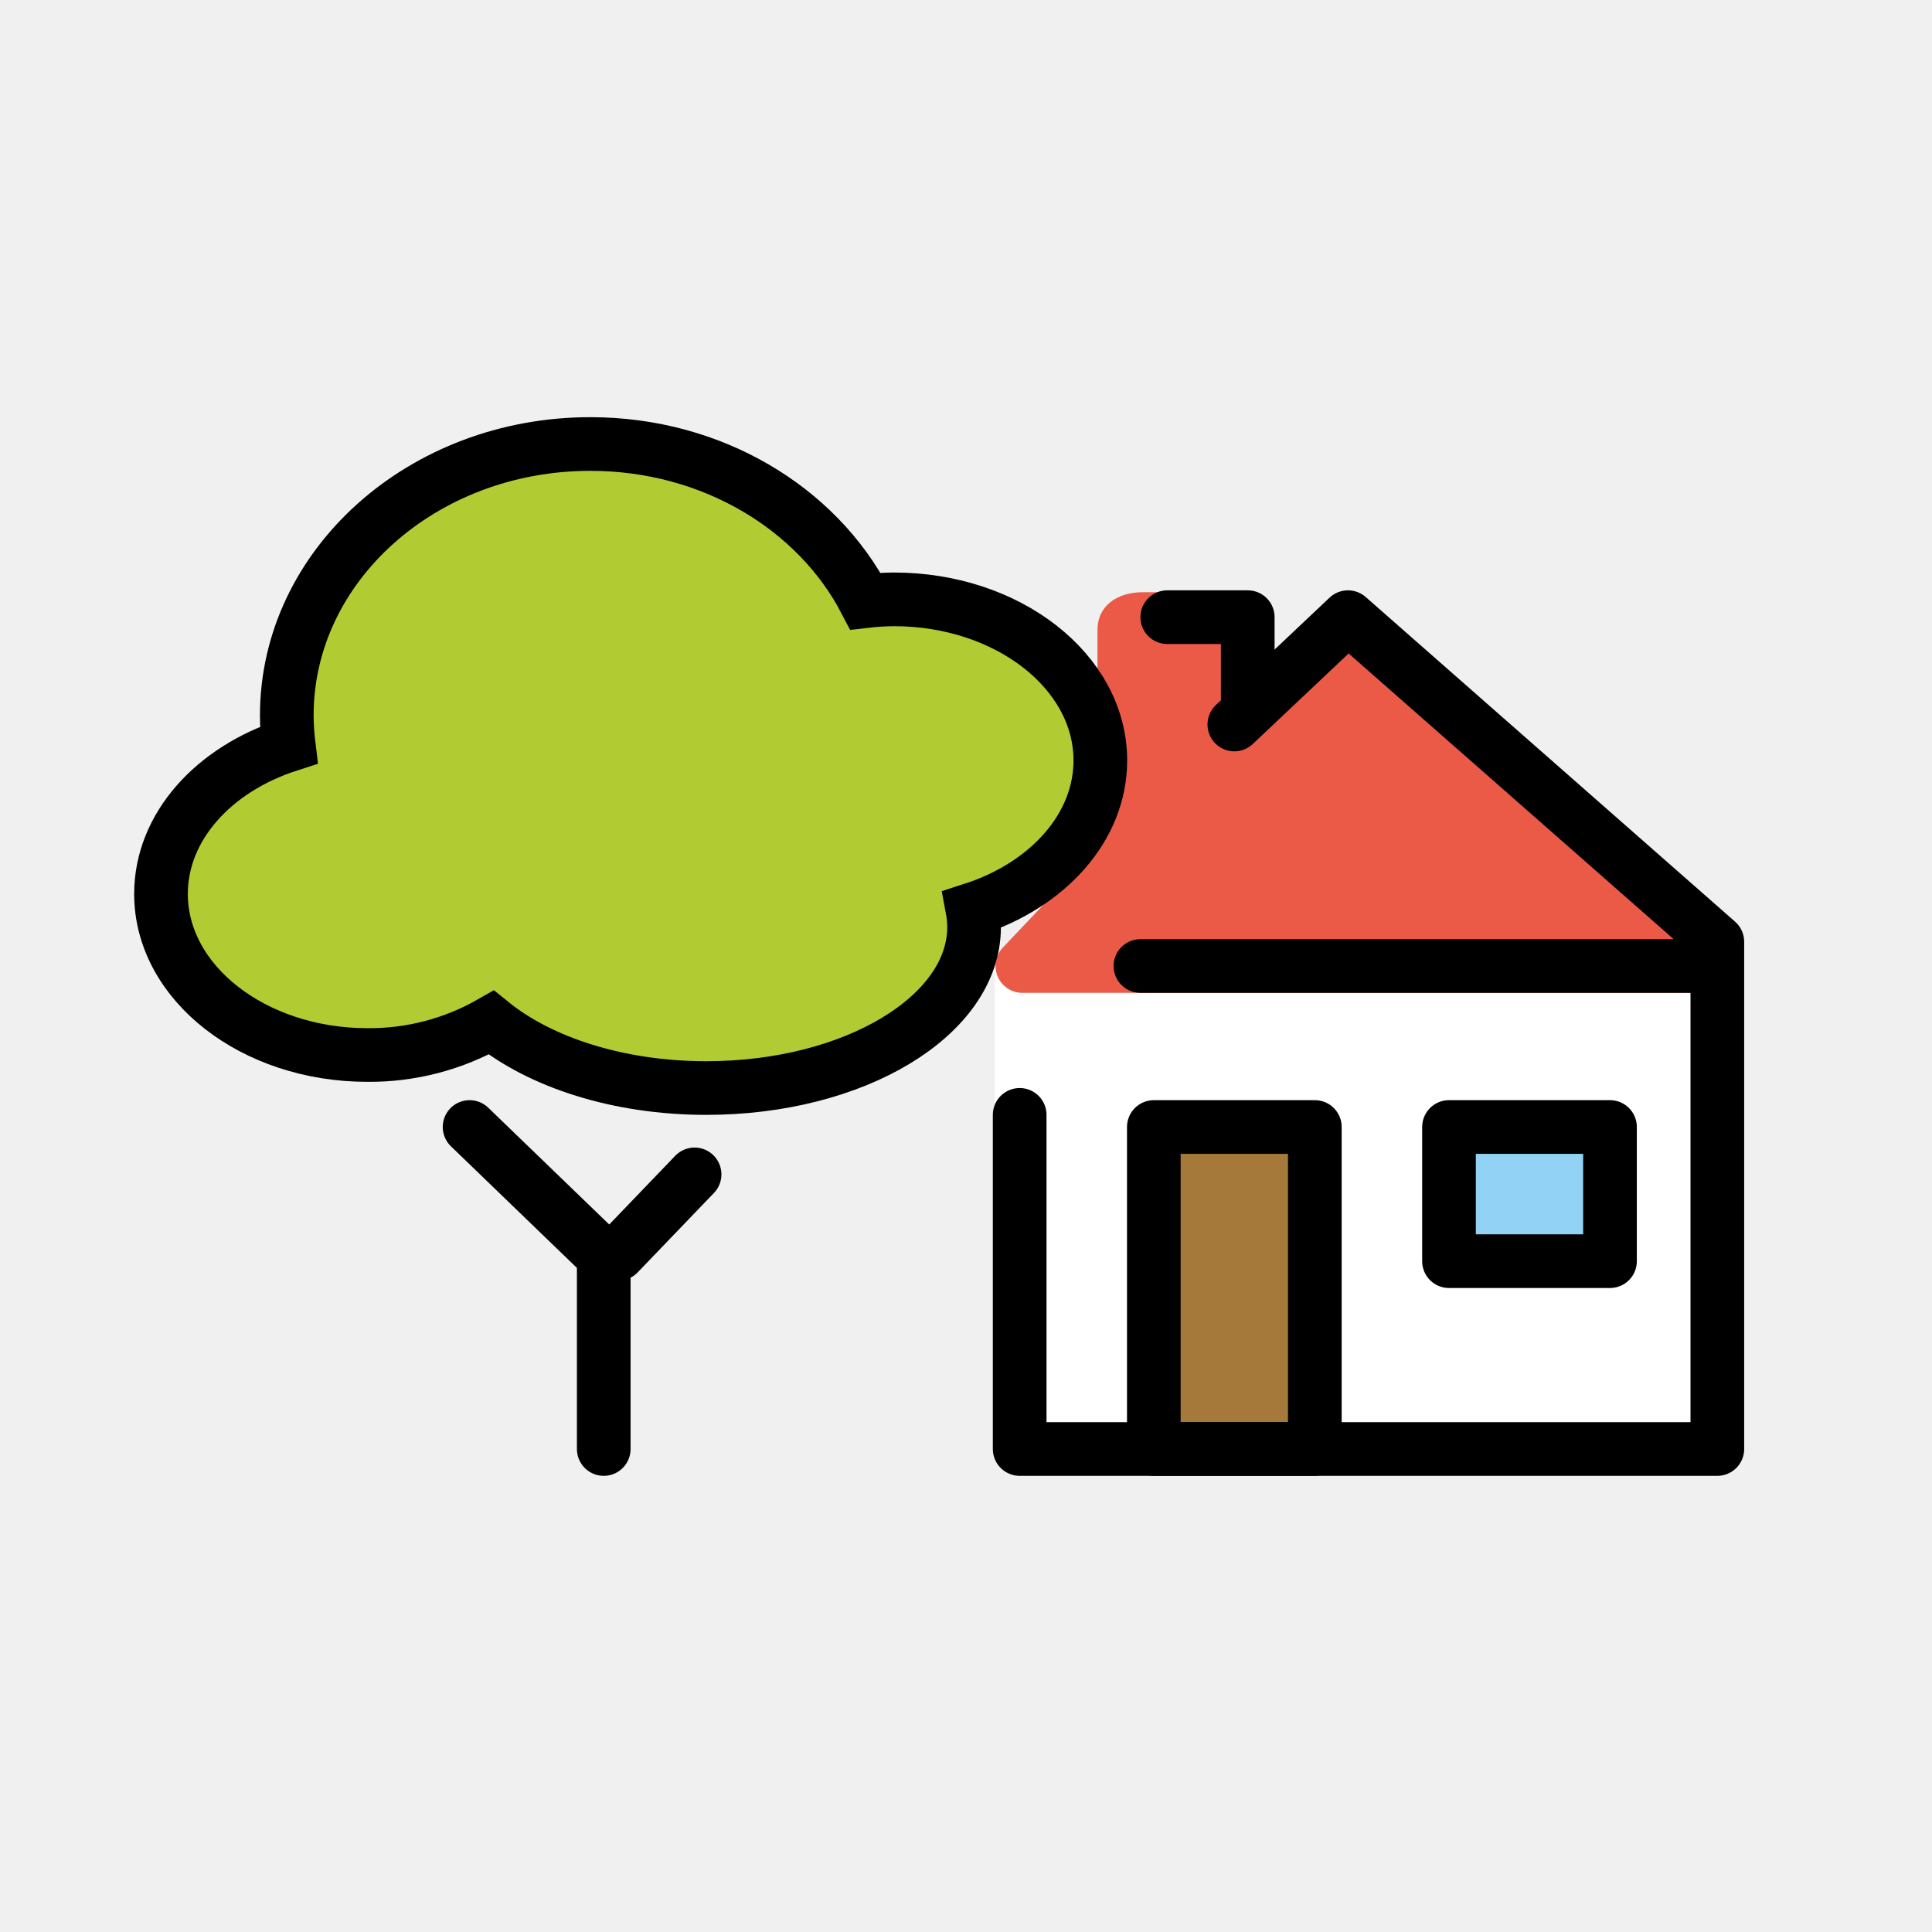
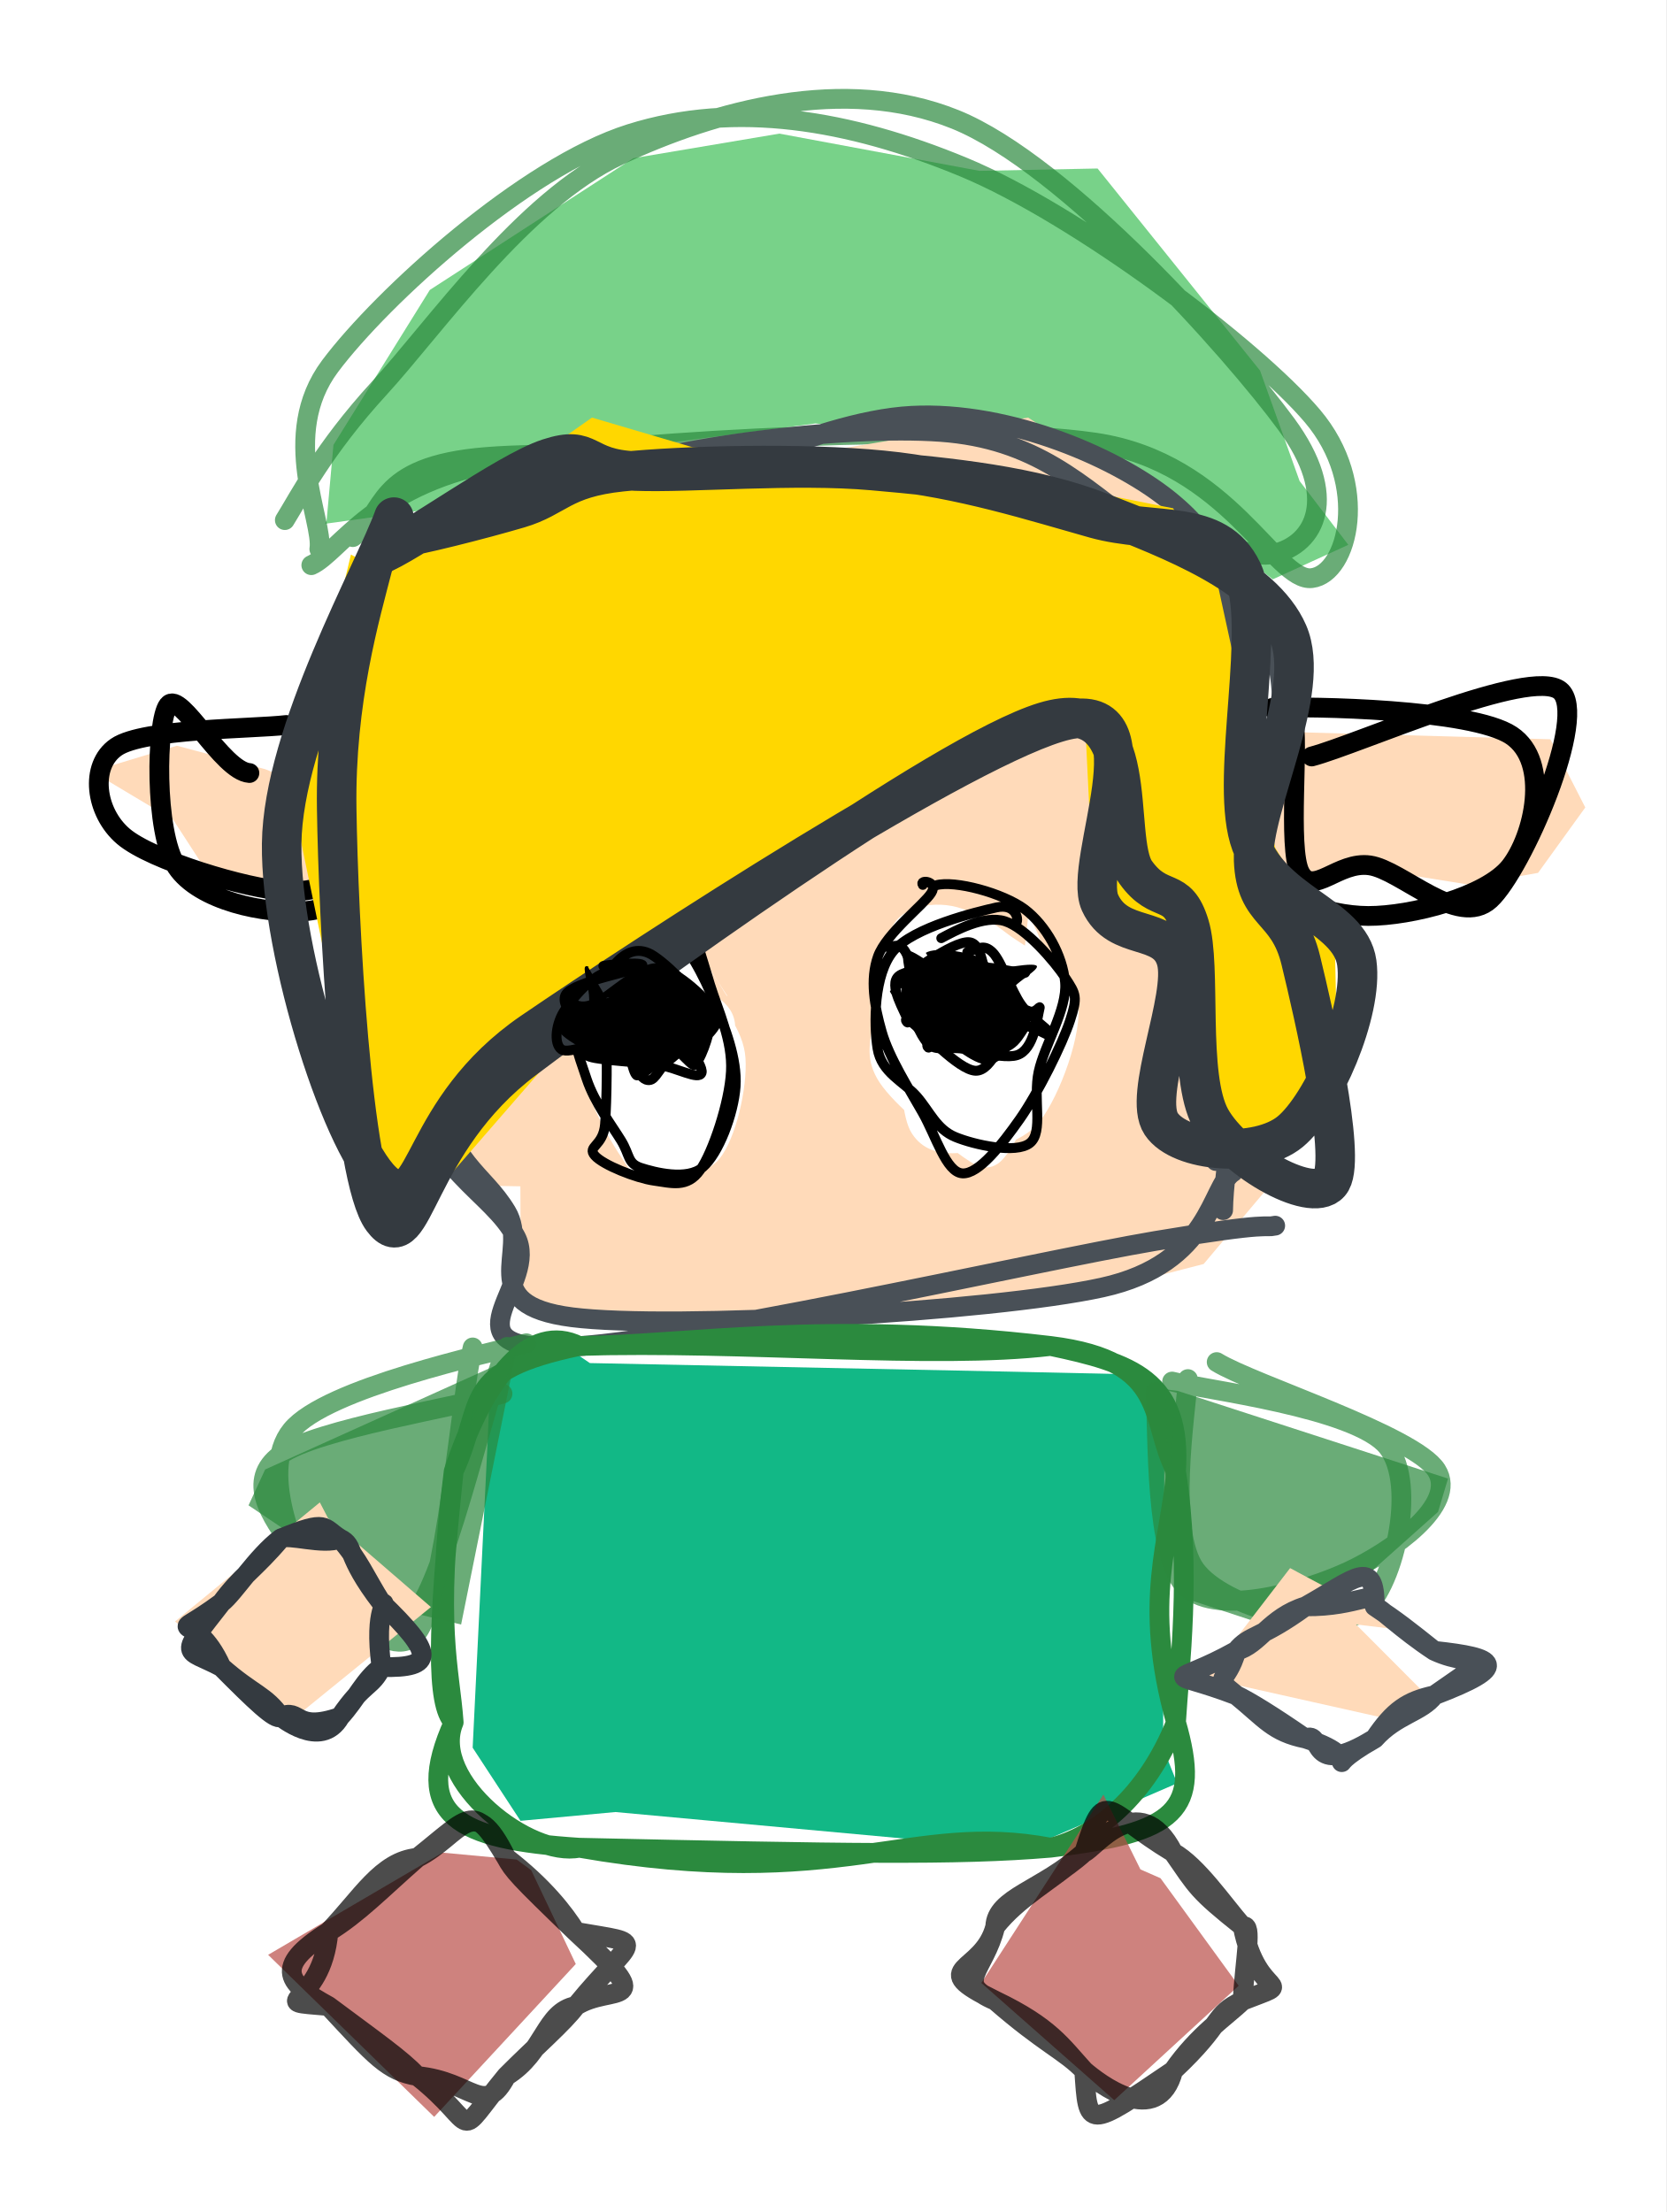
- <svg xmlns="http://www.w3.org/2000/svg" id="emoji" viewBox="0 0 72 72" version="1.1">
-   <g id="color">
-     <rect x="37.075" y="36.053" width="26.884" height="18.114" fill="#FFFFFF" />
-     <polygon fill="#EA5A47" stroke="#EA5A47" stroke-linecap="round" stroke-linejoin="round" stroke-miterlimit="10" stroke-width="2" points="50.235,23.2 38.1,36 63.5,36" />
-     <path fill="#EA5A47" d="M47.3,26l-6.4,6.059v-8.573c0-0.931,0.755-1.416,1.686-1.416h3.028 c0.931,0,1.686,0.485,1.686,1.416C47.3,23.486,47.3,26,47.3,26z" />
-     <rect x="43" y="42" width="6" height="12" fill="#A57939" />
-     <rect x="54" y="42" width="6" height="5" fill="#92D3F5" />
-     <path fill="#B1CC33" d="M41.006,28.339c0-3.312-3.445-6.003-7.694-6.003c-0.355,0.003-0.71,0.025-1.062,0.066 c-1.8-3.455-5.707-5.855-10.25-5.855c-6.248,0-11.312,4.529-11.312,10.114c0.001,0.369,0.025,0.738,0.07,1.104 C7.966,28.666,6,30.81,6,33.314c0,3.312,3.445,6.003,7.694,6.003c1.615,0.014,3.206-0.402,4.614-1.207 c1.818,1.477,4.726,2.438,8.015,2.438c5.511,0,9.978-2.688,9.978-6.003c-0.001-0.219-0.021-0.438-0.061-0.653 C39.036,32.99,41.006,30.845,41.006,28.339z" />
+ <svg xmlns="http://www.w3.org/2000/svg" version="1.1" viewBox="0 0 168.593 223.832" width="168.593" height="223.832">
+   <defs>
+     <style class="style-fonts">
+       @font-face {
+         font-family: "Virgil";
+         src: url("https://excalidraw.com/Virgil.woff2");
+       }
+       @font-face {
+         font-family: "Cascadia";
+         src: url("https://excalidraw.com/Cascadia.woff2");
+       }
+     </style>
+   </defs>
+   <rect x="0" y="0" width="168.593" height="223.832" fill="#ffffff" />
+   <g stroke-linecap="round">
+     <g stroke-opacity="0.7" fill-opacity="0.7" transform="translate(32.4113 56.41014) rotate(0 49.42969 -19.83594)" fill-rule="evenodd">
+       <path d="M0.64 -3.73 L1.33 -11.39 L11.08 -27.07 L31.67 -40.4 L46.45 -42.89 L66.7 -39.12 L78.65 -39.36 L95.09 -18.91 L99.09 -7.74 L104.02 -1.28 L96.38 2.21 L79.91 -10.37 L50.12 -13.56 L17.46 -9.27 L11.77 -4.97 L0.49 -3.41" stroke="none" stroke-width="0" fill="#40c057" fill-rule="evenodd" />
+       <path d="M-0.1 -0.85 C0.37 -3.65, -4.25 -12.35, 0.99 -19.36 C6.23 -26.36, 20.68 -39.51, 31.35 -42.87 C42.03 -46.23, 53.53 -44.28, 65.04 -39.52 C76.55 -34.76, 94.51 -21.25, 100.39 -14.31 C106.27 -7.38, 104 1.65, 100.33 2.09 C96.65 2.54, 91.94 -9.64, 78.36 -11.63 C64.78 -13.61, 32.06 -11.88, 18.85 -9.81 C5.64 -7.74, 1.92 -0.47, -0.91 0.78 M-3.59 -3.78 C-2.14 -6.1, 0.31 -10.96, 5.95 -17.11 C11.59 -23.26, 20.54 -36.16, 30.26 -40.7 C39.97 -45.23, 53 -48.86, 64.24 -44.33 C75.49 -39.79, 92.38 -20.81, 97.75 -13.48 C103.13 -6.16, 100.72 -1.34, 96.49 -0.37 C92.25 0.61, 85.63 -5.97, 72.35 -7.61 C59.07 -9.24, 28.32 -11.1, 16.81 -10.17 C5.3 -9.25, 6.75 -4.43, 3.29 -2.06" stroke="#2b8a3e" stroke-width="2" fill="none" />
+     </g>
  </g>
-   <g id="hair" />
-   <g id="skin" />
-   <g id="skin-shadow" />
-   <g id="line">
-     <polyline fill="none" stroke="#000000" stroke-linecap="round" stroke-linejoin="round" stroke-miterlimit="10" stroke-width="2" points="46,27 50.235,23 64,35.098 64,54 38,54 38,41.548" />
-     <rect x="43" y="42" width="6" height="12" fill="none" stroke="#000000" stroke-linecap="round" stroke-linejoin="round" stroke-miterlimit="10" stroke-width="2" />
-     <rect x="54" y="42" width="6" height="5" fill="none" stroke="#000000" stroke-linecap="round" stroke-linejoin="round" stroke-miterlimit="10" stroke-width="2" />
-     <polyline fill="none" stroke="#000000" stroke-linecap="round" stroke-linejoin="round" stroke-miterlimit="10" stroke-width="2" points="43.5,23 46.5,23 46.5,26" />
-     <path fill="none" stroke="#000000" stroke-miterlimit="10" stroke-width="2" d="M31.245,39.34" />
-     <polyline fill="none" stroke="#000000" stroke-linecap="round" stroke-linejoin="round" stroke-width="2" points="22.5,54 22.5,46.827 17.5,42" />
-     <line x1="23.041" x2="25.885" y1="46.727" y2="43.766" fill="none" stroke="#000000" stroke-linecap="round" stroke-linejoin="round" stroke-width="2" />
-     <path fill="none" stroke="#000000" stroke-linecap="round" stroke-miterlimit="10" stroke-width="2" d="M41.006,28.339 c0-3.312-3.445-6.003-7.694-6.003c-0.355,0.003-0.71,0.025-1.062,0.066c-1.8-3.455-5.707-5.855-10.25-5.855 c-6.248,0-11.312,4.529-11.312,10.114c0.001,0.369,0.025,0.738,0.07,1.104C7.966,28.666,6,30.81,6,33.314 c0,3.312,3.445,6.003,7.694,6.003c1.615,0.014,3.206-0.402,4.614-1.207c1.818,1.477,4.726,2.438,8.015,2.438 c5.511,0,9.978-2.688,9.978-6.003c-0.001-0.219-0.021-0.438-0.061-0.653 C39.036,32.99,41.006,30.845,41.006,28.339z" />
-     <line x1="63.5" x2="42.5" y1="36" y2="36" fill="none" stroke="#000000" stroke-linecap="round" stroke-linejoin="round" stroke-miterlimit="10" stroke-width="2" />
+   <mask />
+   <g stroke-linecap="round">
+     <g transform="translate(126.505 119.9844) rotate(0 -44.625 -30.67773)" fill-rule="evenodd">
+       <path d="M2.92 -1.14 L-4.71 7.92 L-20.72 12.04 L-53.71 14.57 L-73.8 12.64 L-73.85 0.06 L-79.99 -0.05 L-86.1 -17.53 L-93.44 -42.26 L-90.57 -54.35 L-85.77 -66.88 L-66.83 -65.97 L-53.09 -72.66 L-22.47 -77.73 L-3.72 -65.38 L-2.12 -47.22 L3 -2.65" stroke="none" stroke-width="0" fill="#ffdab9" fill-rule="evenodd" />
+       <path d="M-1.73 -1.38 C-4.02 -0.01, -3.85 7.86, -14.99 10.3 C-26.14 12.75, -58.57 14.58, -68.61 13.31 C-78.66 12.03, -72.82 6.67, -75.26 2.63 C-77.7 -1.41, -80.79 -1.84, -83.25 -10.94 C-85.72 -20.05, -92.32 -42.05, -90.05 -52.02 C-87.79 -62, -79.46 -66.73, -69.67 -70.78 C-59.88 -74.82, -41.06 -76.97, -31.34 -76.28 C-21.62 -75.59, -17.06 -70.79, -11.33 -66.62 C-5.6 -62.45, 1.62 -62.77, 3.05 -51.26 C4.48 -39.74, -2.62 -6.29, -2.74 2.47 M2.53 4.04 C1.25 4.31, 2.58 3.54, -9.62 5.59 C-21.82 7.65, -59.89 16.43, -70.67 16.36 C-81.45 16.3, -71.88 9.81, -74.31 5.18 C-76.73 0.55, -83.12 -1.4, -85.22 -11.4 C-87.32 -21.4, -89.83 -45.76, -86.9 -54.83 C-83.97 -63.9, -76.41 -61.98, -67.63 -65.83 C-58.86 -69.67, -44.25 -77.38, -34.27 -77.91 C-24.29 -78.44, -13.06 -73.52, -7.75 -69 C-2.44 -64.49, -3.09 -61.9, -2.38 -50.82 C-1.66 -39.74, -3.91 -11.14, -3.47 -2.5" stroke="#495057" stroke-width="2" fill="none" />
+     </g>
+   </g>
+   <mask />
+   <g stroke-linecap="round">
+     <g transform="translate(130.8918 73.95701) rotate(0 11.03711 8.324219)" fill-rule="evenodd">
+       <path d="M-3.78 0.02 L25.99 0.85 L29.52 7.75 L24.74 14.37 L17.87 15.58 L4.27 13.4 L-3.57 16.84 L-2.76 -2.64" stroke="none" stroke-width="0" fill="#ffdab9" fill-rule="evenodd" />
+       <path d="M-2.17 -2.32 C1.62 -2.52, 18.03 -2.22, 22.04 0.46 C26.06 3.14, 24.32 10.71, 21.91 13.76 C19.5 16.8, 11.86 18.74, 7.56 18.73 C3.26 18.72, -2.25 16.69, -3.88 13.69 C-5.51 10.69, -3.25 3.49, -2.2 0.74 M1.84 2.59 C6.53 1.36, 23.95 -6.49, 26.96 -4.08 C29.96 -1.66, 23.09 14.11, 19.88 17.06 C16.68 20.01, 10.91 14.06, 7.71 13.61 C4.5 13.15, 1.95 16.83, 0.65 14.34 C-0.64 11.86, 0.61 0.88, -0.06 -1.31" stroke="#000000" stroke-width="2" fill="none" />
+     </g>
+   </g>
+   <mask />
+   <g stroke-linecap="round">
+     <g transform="translate(29.48551 75.78123) rotate(0 -4 6.890625)" fill-rule="evenodd">
+       <path d="M-2.66 2.05 L-11.59 -0.32 L-20.17 2.28 L-11.94 7.2 L-8.84 11.98 L2.62 15.08 L3.84 11.82 L1.51 3.71" stroke="none" stroke-width="0" fill="#ffdab9" fill-rule="evenodd" />
+       <path d="M-0.52 -2.42 C-3.91 -2.02, -14.96 -2.07, -17.71 -0.19 C-20.46 1.69, -19.86 6.42, -17 8.85 C-14.15 11.28, -4.56 14.14, -0.58 14.39 C3.4 14.64, 6.74 12.61, 6.88 10.38 C7.02 8.15, 1.75 2.38, 0.25 1 M-4.25 2.44 C-7.01 2.25, -11.24 -5.99, -12.46 -4.41 C-13.69 -2.83, -13.9 8.45, -11.61 11.93 C-9.31 15.4, -2.57 16.74, 1.31 16.43 C5.19 16.13, 11.27 13.01, 11.67 10.12 C12.07 7.23, 5.96 0.76, 3.72 -0.91" stroke="#000000" stroke-width="2" fill="none" />
+     </g>
+   </g>
+   <mask />
+   <g stroke-linecap="round" transform="translate(45.90739 136.1992) rotate(0 36.54492 25.38477)">
+     <path d="M13.78 1.73 L56.42 2.6 L68.23 2.86 L71.92 9.7 L71.78 40.69 L73.21 44.25 L57.7 50.96 L16.36 47.16 L6.76 48.05 L1.92 40.65 L3.43 9.78 L3.67 3.91 L9.94 -0.88" stroke="none" stroke-width="0" fill="#12b886" />
+     <path d="M12.69 0 M12.69 0 C29.28 -0.51, 48.55 1.41, 60.4 0 M12.69 0 C23.34 -0.09, 37.69 -2.71, 60.4 0 M60.4 0 C68.55 1.72, 73.72 3.37, 73.09 12.69 M60.4 0 C72.53 1.5, 70.35 7.54, 73.09 12.69 M73.09 12.69 C72.56 19.61, 69.59 25.68, 73.09 38.08 M73.09 12.69 C74.69 22.72, 73.41 32.71, 73.09 38.08 M73.09 38.08 C70.1 45.57, 64.99 49.67, 60.4 50.77 M73.09 38.08 C75.68 47.06, 73.19 49.25, 60.4 50.77 M60.4 50.77 C46.16 48.04, 39.17 55.39, 12.69 50.77 M60.4 50.77 C50.84 51.58, 39.58 51.36, 12.69 50.77 M12.69 50.77 C7.78 51.83, -2.47 44.03, 0 38.08 M12.69 50.77 C0.31 49.97, -4.27 47.51, 0 38.08 M0 38.08 C-1.79 36.3, -1.69 28.91, 0 12.69 M0 38.08 C-0.39 32.61, -1.96 28.3, 0 12.69 M0 12.69 C3.15 3.11, 7.79 -2.44, 12.69 0 M0 12.69 C3.29 5.52, 0.5 2.58, 12.69 0" stroke="#2b8a3e" stroke-width="2" fill="none" />
+   </g>
+   <g stroke-linecap="round">
+     <g stroke-opacity="0.7" fill-opacity="0.7" transform="translate(51.3488 137.9062) rotate(0 -11.95703 12.59375)" fill-rule="evenodd">
+       <path d="M0.15 -0.34 L-24.52 10.79 L-26.2 14.42 L-10.24 25.15 L-4.69 26.48 L1.03 -1.89" stroke="none" stroke-width="0" fill="#2b8a3e" fill-rule="evenodd" />
+       <path d="M1.91 -1.98 C-2.04 -0.93, -18.36 2.57, -21.84 6.82 C-25.33 11.07, -21.13 20.48, -19 23.51 C-16.88 26.53, -12.27 29.18, -9.11 24.99 C-5.94 20.81, -1.85 2.19, -0.03 -1.61 M-0.5 3.12 C-4.8 4.4, -19.43 6.72, -22.96 9.3 C-26.49 11.88, -23.95 15.57, -21.67 18.61 C-19.4 21.64, -12.33 30.86, -9.3 27.5 C-6.28 24.13, -4.65 2.86, -3.52 -1.56" stroke="#2b8a3e" stroke-width="2" fill="none" />
+     </g>
+   </g>
+   <mask />
+   <g stroke-linecap="round">
+     <g stroke-opacity="0.7" fill-opacity="0.7" transform="translate(119.8527 138.8789) rotate(0 11.57812 10.95508)" fill-rule="evenodd">
+       <path d="M-0.7 1.86 L26.67 10.74 L25.66 14.11 L14.48 24.08 L13.15 27.17 L0.57 23.03 L-3.7 1.48" stroke="none" stroke-width="0" fill="#2b8a3e" fill-rule="evenodd" />
+       <path d="M-1.25 0.92 C1.77 1.71, 17.35 3.58, 20.52 7.48 C23.7 11.38, 21.05 22.24, 17.81 24.32 C14.58 26.4, 4.02 23.91, 1.11 19.97 C-1.8 16.02, 0.13 4.08, 0.35 0.67 M3.26 -1.05 C6.9 1.21, 23.26 6.36, 25.5 9.89 C27.73 13.41, 20.89 18.13, 16.67 20.1 C12.45 22.08, 3.47 24.77, 0.2 21.75 C-3.07 18.72, -2.64 6.12, -2.94 1.96" stroke="#2b8a3e" stroke-width="2" fill="none" />
+     </g>
+   </g>
+   <mask />
+   <g stroke-linecap="round" transform="translate(121.6027 160.2969) rotate(0 13.51562 8.9375)">
+     <path d="M15.61 4.08 L23.44 11.93 L19.22 13.72 L0.39 9.5 L8.94 -1.62 L20.75 4.7" stroke="none" stroke-width="0" fill="#ffdab9" />
+     <path d="M17.5 2.25 M17.5 2.25 C17.98 2.32, 20.25 4.59, 23.53 6.75 M17.5 2.25 C19.71 3.72, 20.8 4.57, 23.53 6.75 M23.53 6.75 C28.06 8.86, 30.73 6.17, 23.53 11.25 M23.53 6.75 C29.93 7.44, 31.34 8.27, 23.53 11.25 M23.53 11.25 C20.82 11.84, 19.43 12.77, 17.5 15.63 M23.53 11.25 C22.26 12.96, 19.66 13.2, 17.5 15.63 M17.5 15.63 C10.6 19.89, 12.37 14.69, 10.5 15.63 M17.5 15.63 C10.63 19.53, 17.83 18, 10.5 15.63 M10.5 15.63 C7.22 14.97, 6.42 13.62, 3.5 11.25 M10.5 15.63 C7.15 13.31, 4.73 11.83, 3.5 11.25 M3.5 11.25 C0.94 9.2, 2.52 10.26, 3.5 6.75 M3.5 11.25 C-3.89 8.42, -3.22 10.51, 3.5 6.75 M3.5 6.75 C5.82 6.15, 6.85 3.38, 10.5 2.25 M3.5 6.75 C4.86 5.07, 5.9 5.6, 10.5 2.25 M10.5 2.25 C16 2.3, 17.7 0.27, 17.5 2.25 M10.5 2.25 C15.49 -0.55, 17.55 -2.77, 17.5 2.25" stroke="#495057" stroke-width="2" fill="none" />
+   </g>
+   <g stroke-linecap="round" transform="translate(19.40348 152.4375) rotate(0 11.10156 12.27734)">
+     <path d="M13.71 1.12 L24.2 10.18 L10.23 21.53 L-1.69 11.64 L12.96 -0.41 L16.56 6.5" stroke="none" stroke-width="0" fill="#ffdab9" />
+     <path d="M15 3.25 M15 3.25 C16.58 4.02, 15.43 4.85, 19.2 9.75 M15 3.25 C16.87 5.34, 17.59 7.2, 19.2 9.75 M19.2 9.75 C24.43 14.8, 24.81 16.4, 19.2 16.25 M19.2 9.75 C20.07 9.85, 18.35 10.03, 19.2 16.25 M19.2 16.25 C18.18 18.36, 17.48 17.67, 15 21.3 M19.2 16.25 C17.48 17.5, 16.7 19.45, 15 21.3 M15 21.3 C13.05 24.73, 8.9 21.15, 9 21.3 M15 21.3 C10.34 22.92, 11.03 20.33, 9 21.3 M9 21.3 C8.48 21.69, 6.35 19.62, 3 16.25 M9 21.3 C7.47 19.09, 6.18 19.05, 3 16.25 M3 16.25 C-0.77 14.24, -1.44 15.45, 3 9.75 M3 16.25 C0.12 9.84, -3.01 14.16, 3 9.75 M3 9.75 C4.29 8.75, 6.58 5.07, 9 3.25 M3 9.75 C4.99 7.05, 6.36 6.37, 9 3.25 M9 3.25 C13.81 1.26, 13.21 2.15, 15 3.25 M9 3.25 C9.74 2.73, 13.31 3.97, 15 3.25" stroke="#343a40" stroke-width="2" fill="none" />
+   </g>
+   <g stroke-opacity="0.7" fill-opacity="0.7" stroke-linecap="round" transform="translate(28.73161 184.2383) rotate(0 17.01953 14.79688)">
+     <path d="M25.02 5.01 L29.53 14.5 L15.2 29.97 L-1.6 13.57 L16.05 3.23 L23.55 3.93" stroke="none" stroke-width="0" fill="#b94e48" />
+     <path d="M22.5 3.75 M22.5 3.75 C23.21 5.04, 23.62 5.55, 29.54 11.25 M22.5 3.75 C26.26 6.65, 28.37 9.37, 29.54 11.25 M29.54 11.25 C37.13 12.59, 35.46 11.5, 29.54 18.75 M29.54 11.25 C38.26 19.29, 33.16 16.42, 29.54 18.75 M29.54 18.75 C26.39 19.32, 26.41 23.45, 22.5 25.84 M29.54 18.75 C28.34 20.39, 25.5 22.82, 22.5 25.84 M22.5 25.84 C20.25 30.08, 19.1 26.37, 13.5 25.84 M22.5 25.84 C16.89 32.66, 20.08 31.05, 13.5 25.84 M13.5 25.84 C11.81 24.07, 9.46 22.45, 4.5 18.75 M13.5 25.84 C10.48 25.34, 9.25 23.86, 4.5 18.75 M4.5 18.75 C0.49 16.55, -1.3 14.86, 4.5 11.25 M4.5 18.75 C-2.35 18.16, 3.85 19.04, 4.5 11.25 M4.5 11.25 C7.86 7.77, 9.85 4.09, 13.5 3.75 M4.5 11.25 C7.47 9.44, 9.81 6.99, 13.5 3.75 M13.5 3.75 C19.12 -0.72, 19.14 -1.86, 22.5 3.75 M13.5 3.75 C17.93 1.5, 19.11 -3.22, 22.5 3.75" stroke="#000000" stroke-width="2" fill="none" />
+   </g>
+   <g stroke-opacity="0.7" fill-opacity="0.7" stroke-linecap="round" transform="translate(96.20817 183.6953) rotate(0 17.01953 14.79688)">
+     <path d="M21.22 6.36 L29.13 17.24 L16.54 28.82 L3.09 16.96 L15.44 -2.1 L19.19 5.47" stroke="none" stroke-width="0" fill="#b94e48" />
+     <path d="M22.5 3.75 M22.5 3.75 C24.95 7.27, 24.9 7.56, 29.54 11.25 M22.5 3.75 C24.97 5.14, 27.52 8.94, 29.54 11.25 M29.54 11.25 C31.05 18.93, 35.42 16.44, 29.54 18.75 M29.54 11.25 C30.59 10.83, 29.73 14.69, 29.54 18.75 M29.54 18.75 C26.42 20.23, 27.8 20.88, 22.5 25.84 M29.54 18.75 C27.8 20.41, 25.04 22.19, 22.5 25.84 M22.5 25.84 C20.97 31.76, 14.94 27.08, 13.5 25.84 M22.5 25.84 C13.68 31.82, 13.91 31.73, 13.5 25.84 M13.5 25.84 C11.22 23.35, 10.07 21.42, 4.5 18.75 M13.5 25.84 C11.62 23.86, 9.49 23.1, 4.5 18.75 M4.5 18.75 C0.24 16.96, 3.39 15.77, 4.5 11.25 M4.5 18.75 C-2.67 15.24, 3.24 16.11, 4.5 11.25 M4.5 11.25 C4.59 8.31, 9.25 7.58, 13.5 3.75 M4.5 11.25 C6.81 8.33, 9.9 6.8, 13.5 3.75 M13.5 3.75 C15.65 -3.11, 15.45 -0.5, 22.5 3.75 M13.5 3.75 C14.46 3.45, 19.06 -2.96, 22.5 3.75" stroke="#000000" stroke-width="2" fill="none" />
+   </g>
+   <g stroke-linecap="round" transform="translate(89.50505 90.79295) rotate(0 8.466797 13.13281)">
+     <path d="M14.54 1.88 C16.09 4.02, 17.49 9.82, 17.74 12.61 C17.98 15.39, 17.07 16.21, 16.03 18.6 C14.99 20.99, 13.08 25.83, 11.49 26.94 C9.9 28.04, 8.54 26.66, 6.5 25.23 C4.46 23.79, 0.51 20.57, -0.75 18.34 C-2.01 16.1, -1.41 14.53, -1.05 11.82 C-0.68 9.11, -0.31 3.73, 1.44 2.09 C3.19 0.44, 6.92 0.22, 9.45 1.96 C11.97 3.7, 16.16 8.9, 16.61 12.52 C17.06 16.14, 12.54 23.57, 12.13 23.69 M2.46 3.79 C3.27 2.37, 5.98 1.49, 7.64 1.48 C9.31 1.46, 10.47 2.2, 12.45 3.71 C14.44 5.22, 19.01 7.38, 19.56 10.54 C20.1 13.69, 17.72 20.08, 15.74 22.63 C13.76 25.18, 9.83 25.65, 7.67 25.86 C5.5 26.07, 3.8 25.52, 2.76 23.89 C1.71 22.27, 1.7 18.41, 1.38 16.08 C1.06 13.75, 0.11 12.19, 0.85 9.91 C1.58 7.63, 5.3 3.19, 5.79 2.38 C6.28 1.57, 3.62 5.29, 3.79 5.03" stroke="none" stroke-width="0" fill="#ffffff" />
+     <path d="M5.21 -1.21 C7.07 -1.75, 12 -0.42, 14.18 1.21 C16.35 2.85, 18.03 5.87, 18.27 8.61 C18.5 11.35, 16.18 14.93, 15.59 17.65 C15 20.36, 16.11 23.78, 14.7 24.88 C13.3 25.99, 9.07 25.05, 7.16 24.26 C5.25 23.47, 4.57 21.65, 3.26 20.15 C1.95 18.66, -0.32 17.76, -0.71 15.31 C-1.11 12.85, -1.1 7.8, 0.91 5.42 C2.91 3.04, 9.26 1.49, 11.32 1.03 C13.38 0.58, 13.67 2.43, 13.26 2.69 M5.74 4.14 C7.11 3.41, 10.1 1.76, 12.19 2.43 C14.28 3.09, 17.19 6.48, 18.29 8.15 C19.39 9.82, 19.55 10.07, 18.78 12.45 C18.01 14.84, 15.49 19.89, 13.67 22.47 C11.85 25.05, 9.51 28.06, 7.87 27.94 C6.23 27.83, 5.2 24.17, 3.84 21.78 C2.49 19.39, 0.47 16.24, -0.28 13.61 C-1.03 10.98, -1.5 8.33, -0.67 5.99 C0.17 3.65, 3.97 0.77, 4.73 -0.44 C5.49 -1.64, 3.47 -1.84, 3.87 -1.25" stroke="#000000" stroke-width="1" fill="none" />
+   </g>
+   <g stroke-linecap="round" transform="translate(57.87419 93.69139) rotate(0 8.466797 13.13281)">
+     <path d="M10.2 -1.33 C11.46 -0.71, 12.57 3.15, 13.79 5.6 C15.02 8.06, 17.37 10.4, 17.56 13.39 C17.76 16.37, 16.59 21.49, 14.95 23.53 C13.32 25.57, 9.41 25.62, 7.76 25.62 C6.12 25.62, 6.1 25.01, 5.08 23.53 C4.06 22.06, 2.48 19.3, 1.64 16.78 C0.81 14.25, -0.61 11.21, 0.07 8.39 C0.75 5.56, 3.63 0.69, 5.73 -0.17 C7.82 -1.04, 10.97 1.97, 12.64 3.19 C14.31 4.4, 15.59 7.2, 15.74 7.11 M2.51 1.43 C3.84 -0.6, 4.77 -3.21, 6.21 -2.69 C7.66 -2.18, 9.46 2.45, 11.17 4.53 C12.88 6.6, 16.07 7.09, 16.48 9.76 C16.88 12.43, 14.37 18.15, 13.61 20.57 C12.86 22.98, 12.65 23.51, 11.95 24.25 C11.25 25, 10.68 25.63, 9.41 25.06 C8.13 24.49, 5.73 22.6, 4.3 20.84 C2.88 19.08, 1.09 16.95, 0.86 14.51 C0.63 12.08, 2.53 7.51, 2.92 6.21 C3.31 4.91, 2.71 6.91, 3.2 6.73" stroke="none" stroke-width="0" fill="#ffffff" />
+     <path d="M5.17 2.8 C6.3 1.79, 8.59 0.14, 10.13 0.95 C11.66 1.76, 13.33 5.1, 14.4 7.65 C15.48 10.2, 16.75 13.46, 16.56 16.26 C16.36 19.05, 14.84 23.05, 13.24 24.42 C11.65 25.79, 8.35 24.93, 6.97 24.48 C5.6 24.03, 5.89 23.21, 4.97 21.71 C4.06 20.22, 2.3 17.92, 1.49 15.5 C0.69 13.08, -0.56 10.03, 0.13 7.18 C0.83 4.32, 4.51 -0.34, 5.65 -1.63 C6.8 -2.91, 7.04 -1.03, 7.02 -0.52 M11.06 -1.25 C12.17 -0.6, 13.13 3.26, 13.97 5.93 C14.8 8.59, 16.26 11.6, 16.09 14.73 C15.93 17.87, 14.26 22.88, 12.96 24.72 C11.66 26.56, 10.07 26.02, 8.3 25.78 C6.52 25.53, 3.14 24.2, 2.31 23.24 C1.49 22.29, 3.17 22.32, 3.35 20.06 C3.53 17.79, 3.61 12.38, 3.38 9.64 C3.15 6.9, 0.35 5.37, 1.97 3.6 C3.58 1.83, 12.12 -0.68, 13.06 -0.99 C14 -1.29, 7.87 1.65, 7.6 1.78" stroke="#000000" stroke-width="1" fill="none" />
+   </g>
+   <g stroke-linecap="round">
+     <g transform="translate(37.45036 54.6367) rotate(0 45.14648 27.67969)" fill-rule="evenodd">
+       <path d="M-1.94 1.48 L-7.86 26.33 L-3.18 48.91 L-0.91 66.77 L5.48 67.27 L20.36 50.15 L45.83 32.39 L69.8 19.69 L72.4 19.5 L73.23 36.46 L83.98 46.92 L85.61 60.21 L91.32 59.02 L98.01 58.83 L97.62 40.94 L91.59 31.16 L85.81 4.7 L81.26 -3.2 L60.22 -7.38 L32.63 -9.38 L22.45 -12.38 L0.7 2.91" stroke="none" stroke-width="0" fill="#ffd700" fill-rule="evenodd" />
+       <path d="M2.41 -2.31 C0.47 3.12, -8.82 19.48, -8.95 30.74 C-9.08 42, -2.6 62.07, 1.62 65.25 C5.85 68.42, 4.94 57.63, 16.41 49.79 C27.88 41.96, 60.87 20.42, 70.44 18.24 C80.02 16.06, 72.01 32.66, 73.86 36.71 C75.72 40.76, 80.54 38.8, 81.58 42.53 C82.61 46.26, 78.13 56.2, 80.05 59.09 C81.98 61.99, 89.8 62.59, 93.1 59.88 C96.4 57.16, 100.53 47.75, 99.84 42.79 C99.15 37.84, 90.88 36.77, 88.95 30.16 C87.02 23.54, 90.85 8.5, 88.24 3.11 C85.64 -2.27, 79.4 -0.48, 73.33 -2.17 C67.26 -3.87, 59.82 -6.27, 51.84 -7.05 C43.86 -7.84, 31.59 -7.55, 25.46 -6.9 C19.33 -6.26, 18.89 -4.32, 15.05 -3.19 C11.21 -2.06, 4.69 -0.4, 2.39 -0.11 M0.28 2.62 C-0.97 7.5, -3.55 16.19, -3.38 27.21 C-3.22 38.23, -1.9 64.51, 1.26 68.73 C4.42 72.95, 4.43 60.93, 15.59 52.55 C26.75 44.16, 57.91 21.56, 68.22 18.41 C78.54 15.25, 75.02 30.18, 77.46 33.62 C79.91 37.05, 81.65 34.85, 82.91 39.01 C84.18 43.16, 82.67 54.25, 85.06 58.56 C87.45 62.87, 95.75 67.53, 97.27 64.85 C98.78 62.18, 95.48 47.92, 94.17 42.52 C92.86 37.11, 89.61 37.94, 89.4 32.42 C89.18 26.9, 95.44 15.26, 92.87 9.4 C90.31 3.53, 81.01 -0.04, 74 -2.77 C67 -5.51, 58.7 -6.32, 50.84 -7.02 C42.99 -7.72, 32.35 -6.76, 26.88 -6.97 C21.42 -7.18, 22.42 -9.69, 18.06 -8.26 C13.7 -6.83, 3.92 0.44, 0.73 1.6" stroke="#343a40" stroke-width="4" fill="none" />
+     </g>
+   </g>
+   <mask />
+   <g stroke-linecap="round" transform="translate(90.96598 97.10936) rotate(0 6.886719 4.654297)">
+     <path d="M2.71 -0.69 C3.72 -1.34, 7.02 -0.78, 8.39 -0.14 C9.77 0.5, 10.15 2.17, 10.95 3.14 C11.74 4.12, 12.84 4.98, 13.15 5.72 C13.46 6.47, 13.2 7, 12.79 7.61 C12.38 8.23, 11.82 9.1, 10.67 9.41 C9.52 9.72, 7.24 9.56, 5.89 9.46 C4.54 9.37, 3.5 9.78, 2.56 8.82 C1.63 7.87, 0.47 4.97, 0.27 3.73 C0.06 2.49, 0.68 1.71, 1.34 1.37 C1.99 1.03, 3.54 2, 4.18 1.68 M4.67 1.86 C5.2 1.87, 5.1 1.75, 6.63 1.54 C8.16 1.32, 13.09 0.24, 13.85 0.57 C14.6 0.89, 11.35 2.46, 11.16 3.49 C10.97 4.52, 13.07 5.56, 12.71 6.75 C12.35 7.94, 10.58 10.56, 8.99 10.61 C7.41 10.67, 4.86 8.27, 3.22 7.06 C1.58 5.84, -0.46 4, -0.86 3.33 C-1.26 2.67, 0.56 3.81, 0.82 3.09 C1.08 2.38, -0.13 -0.78, 0.71 -0.95 C1.55 -1.12, 4.97 1.82, 5.88 2.06" stroke="none" stroke-width="0" fill="00000" />
+     <path d="M6.91 -0.77 C8.06 -1.07, 8.55 -1.64, 9.46 -0.75 C10.36 0.13, 11.36 3.15, 12.35 4.55 C13.34 5.95, 15.49 7.27, 15.4 7.64 C15.31 8.01, 13.09 6.18, 11.81 6.78 C10.54 7.38, 9.5 11.32, 7.74 11.24 C5.99 11.16, 2.42 7.18, 1.27 6.33 C0.13 5.47, 1.09 6.9, 0.88 6.11 C0.67 5.33, -1.18 2.52, 0.01 1.63 C1.2 0.74, 5.86 0.82, 7.99 0.77 C10.12 0.71, 12.79 1.62, 12.78 1.29 M-0.2 2.62 C0.93 1.38, 5.45 -1.86, 7.06 -1.77 C8.66 -1.69, 8.42 1.95, 9.44 3.11 C10.45 4.28, 12.34 4.88, 13.13 5.2 C13.93 5.53, 14.39 4.31, 14.2 5.05 C14 5.8, 13.7 9.1, 11.95 9.66 C10.21 10.22, 5.23 8.54, 3.74 8.4 C2.25 8.25, 3.13 9.21, 3 8.8 C2.88 8.38, 3.38 7.51, 2.99 5.91 C2.6 4.32, 1.32 0.41, 0.67 -0.77 C0.02 -1.94, -1.17 -1.14, -0.9 -1.12" stroke="#000000" stroke-width="1" fill="none" />
+   </g>
+   <g stroke-linecap="round" transform="translate(57.57145 98.88865) rotate(0 6.886719 4.654297)">
+     <path d="M13.96 0.84 C15.18 1.73, 15.04 3.14, 14.86 4.56 C14.68 5.97, 13.77 8.88, 12.9 9.33 C12.03 9.79, 10.98 7.45, 9.63 7.31 C8.29 7.17, 6.59 8.77, 4.83 8.48 C3.07 8.2, -0.16 6.59, -0.92 5.59 C-1.68 4.6, -0.29 3.07, 0.27 2.51 C0.82 1.94, 0.93 2.86, 2.4 2.21 C3.87 1.55, 6.92 -1.62, 9.08 -1.41 C11.24 -1.2, 14.58 2.09, 15.37 3.46 C16.16 4.82, 14.08 6.44, 13.82 6.79 M3.8 2.13 C4.7 1.92, 2.97 2.11, 4.28 2.27 C5.59 2.43, 10.26 3.39, 11.68 3.11 C13.09 2.84, 12.58 0.32, 12.78 0.63 C12.99 0.94, 13.84 3.36, 12.89 4.99 C11.95 6.62, 8.43 10.06, 7.11 10.4 C5.8 10.74, 6.1 7.98, 5.01 7.05 C3.92 6.12, 1.08 5.56, 0.58 4.83 C0.08 4.09, 1.85 3.57, 2.02 2.63 C2.19 1.69, 1.6 -0.2, 1.59 -0.81 C1.57 -1.41, 2.19 -0.96, 1.94 -1.02" stroke="none" stroke-width="0" fill="00000" />
+     <path d="M10.27 0.65 C11.67 1.11, 13.7 3.23, 14.3 3.97 C14.9 4.72, 14.61 4.34, 13.88 5.11 C13.14 5.89, 10.91 7.74, 9.9 8.61 C8.89 9.49, 8.69 10.68, 7.79 10.36 C6.9 10.05, 5.97 7.23, 4.54 6.72 C3.12 6.21, 0.06 7.88, -0.76 7.3 C-1.58 6.72, -1.33 4.6, -0.37 3.25 C0.58 1.91, 2.65 -0.74, 4.98 -0.76 C7.31 -0.79, 12.31 2.39, 13.61 3.11 C14.9 3.82, 13.15 3.57, 12.74 3.53 M4.56 -1.24 C5.45 -2.3, 6.64 -3.07, 8.07 -2.44 C9.5 -1.81, 12.71 1.47, 13.15 2.54 C13.58 3.62, 10.63 2.8, 10.67 3.99 C10.72 5.17, 13.7 8.86, 13.42 9.67 C13.15 10.48, 10.9 9.12, 9.01 8.85 C7.13 8.58, 3.24 8.42, 2.13 8.05 C1.01 7.68, 2.7 7.68, 2.3 6.62 C1.9 5.57, -1.14 3, -0.3 1.71 C0.55 0.42, 6.74 -0.64, 7.37 -1.11 C8 -1.59, 4.36 -1.35, 3.48 -1.14" stroke="#000000" stroke-width="1" fill="none" />
  </g>
</svg>
